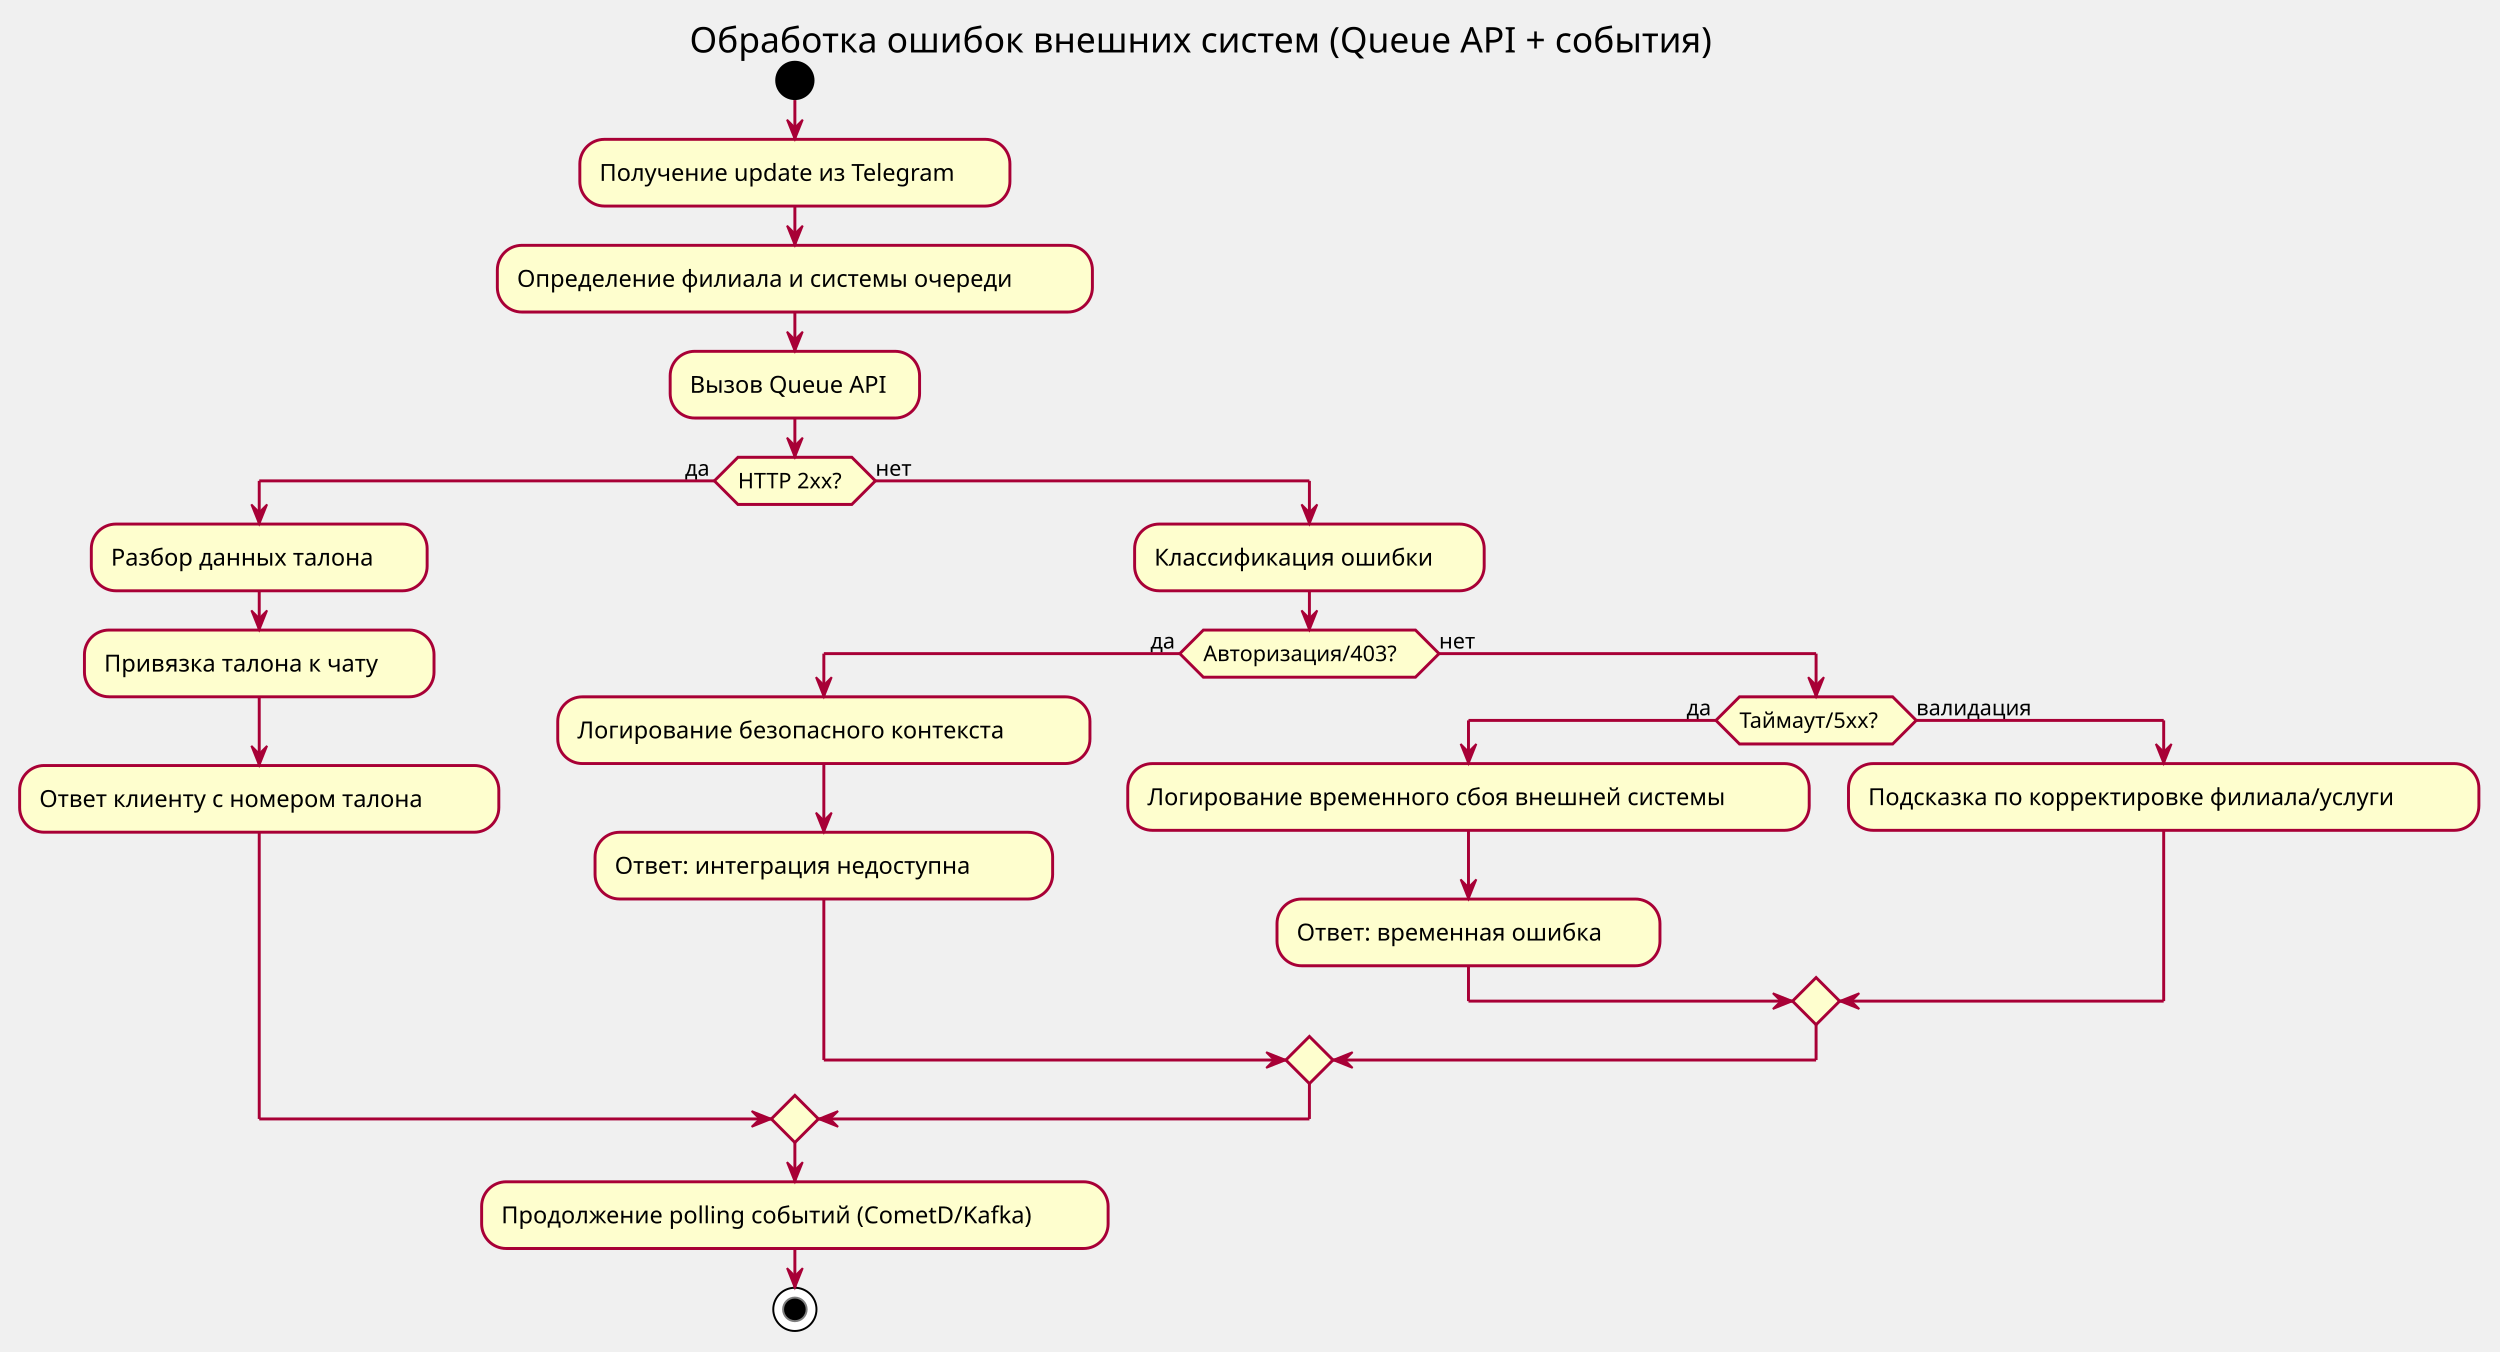
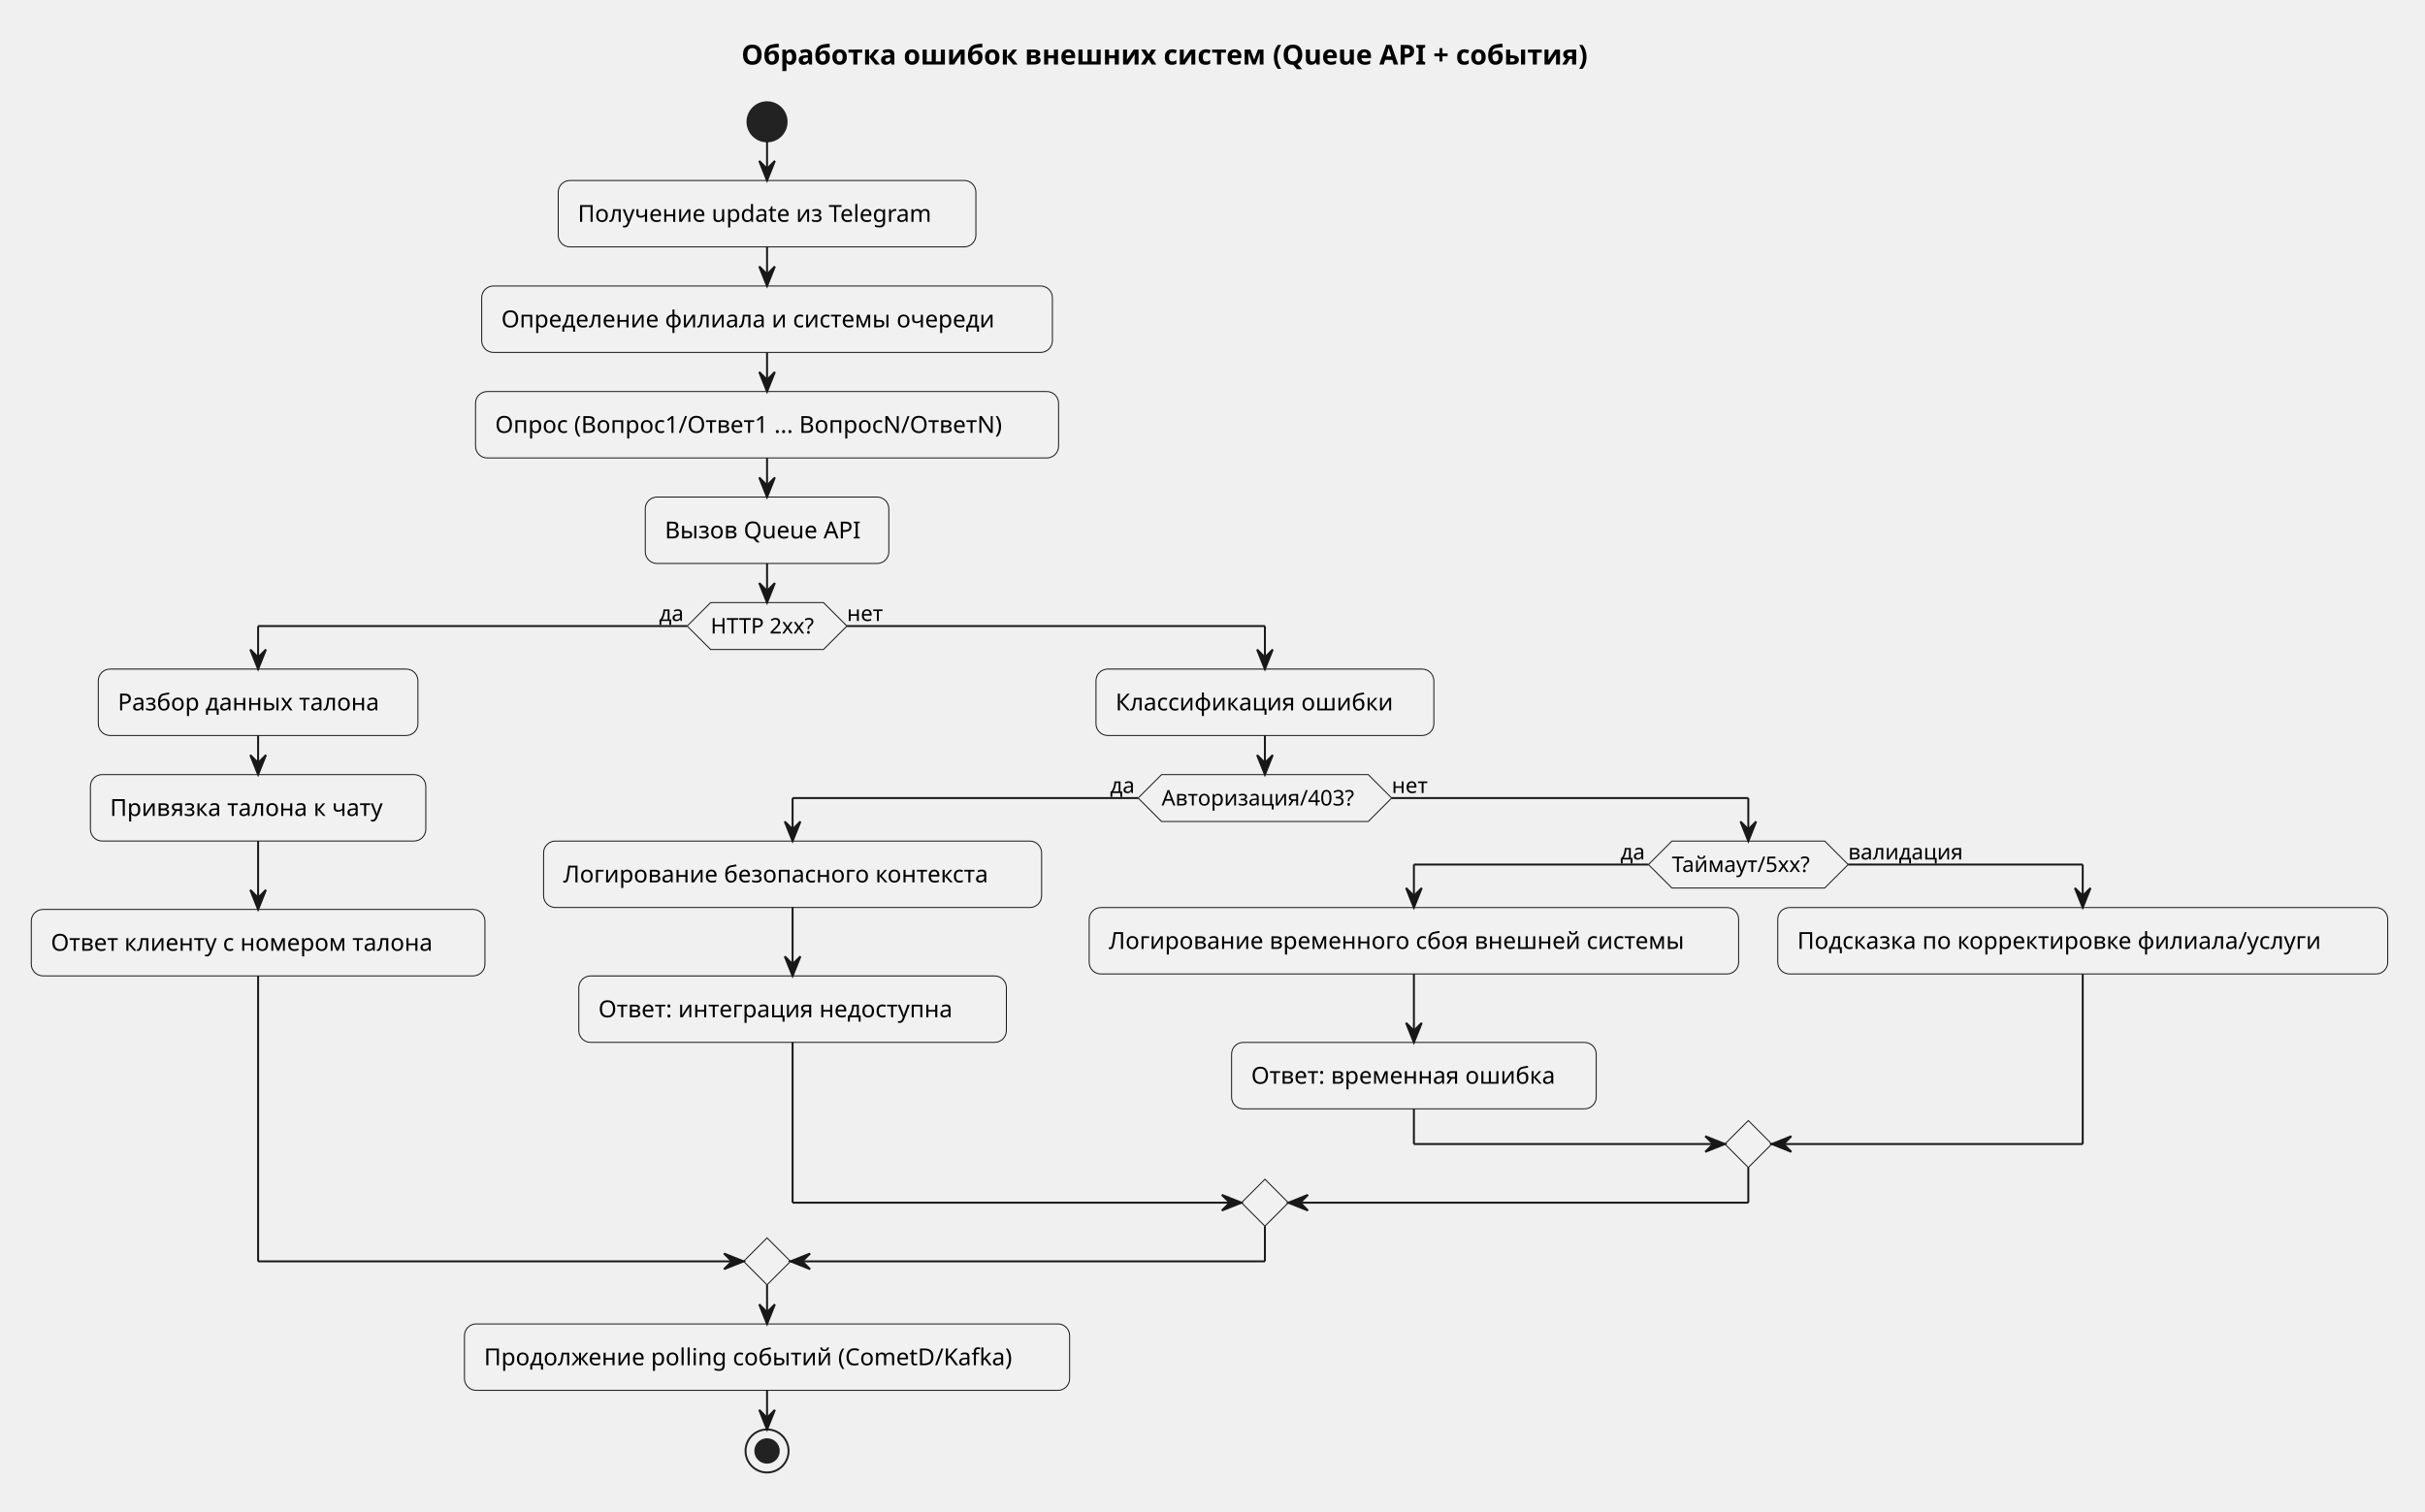
- <svg xmlns="http://www.w3.org/2000/svg" contentScriptType="application/ecmascript" contentStyleType="text/css" height="688px" preserveAspectRatio="none" style="width:1273px;height:688px;" version="1.1" viewBox="0 0 1273 688" width="1273px" zoomAndPan="magnify">
+ <svg xmlns="http://www.w3.org/2000/svg" contentStyleType="text/css" data-diagram-type="ACTIVITY" height="773px" preserveAspectRatio="none" style="width:1240px;height:773px;background:#FFFFFF;" version="1.1" viewBox="0 0 1240 773" width="1240px" zoomAndPan="magnify">
  <defs />
  <g>
-     <text fill="#000000" font-family="sans-serif" font-size="18" lengthAdjust="spacingAndGlyphs" textLength="569" x="351.125" y="26.708">Обработка ошибок внешних систем (Queue API + события)</text>
-     <ellipse cx="404.75" cy="40.953" fill="#000000" rx="10" ry="10" style="stroke: none; stroke-width: 1.0;" />
-     <rect fill="#FEFECE" height="33.969" rx="12.5" ry="12.5" style="stroke: #A80036; stroke-width: 1.5;" width="219" x="295.25" y="70.953" />
-     <text fill="#000000" font-family="sans-serif" font-size="12" lengthAdjust="spacingAndGlyphs" textLength="199" x="305.25" y="92.092">Получение update из Telegram</text>
-     <rect fill="#FEFECE" height="33.969" rx="12.5" ry="12.5" style="stroke: #A80036; stroke-width: 1.5;" width="303" x="253.25" y="124.922" />
-     <text fill="#000000" font-family="sans-serif" font-size="12" lengthAdjust="spacingAndGlyphs" textLength="283" x="263.25" y="146.06">Определение филиала и системы очереди</text>
-     <rect fill="#FEFECE" height="33.969" rx="12.5" ry="12.5" style="stroke: #A80036; stroke-width: 1.5;" width="127" x="341.25" y="178.891" />
-     <text fill="#000000" font-family="sans-serif" font-size="12" lengthAdjust="spacingAndGlyphs" textLength="107" x="351.25" y="200.029">Вызов Queue API</text>
-     <polygon fill="#FEFECE" points="375.75,232.859,433.75,232.859,445.75,244.859,433.75,256.859,375.75,256.859,363.75,244.859,375.75,232.859" style="stroke: #A80036; stroke-width: 1.5;" />
-     <text fill="#000000" font-family="sans-serif" font-size="11" lengthAdjust="spacingAndGlyphs" textLength="58" x="375.75" y="248.667">HTTP 2xx?</text>
-     <text fill="#000000" font-family="sans-serif" font-size="11" lengthAdjust="spacingAndGlyphs" textLength="15" x="348.75" y="242.265">да</text>
-     <text fill="#000000" font-family="sans-serif" font-size="11" lengthAdjust="spacingAndGlyphs" textLength="21" x="445.75" y="242.265">нет</text>
-     <rect fill="#FEFECE" height="33.969" rx="12.5" ry="12.5" style="stroke: #A80036; stroke-width: 1.5;" width="171" x="46.5" y="266.859" />
-     <text fill="#000000" font-family="sans-serif" font-size="12" lengthAdjust="spacingAndGlyphs" textLength="151" x="56.5" y="287.998">Разбор данных талона</text>
-     <rect fill="#FEFECE" height="33.969" rx="12.5" ry="12.5" style="stroke: #A80036; stroke-width: 1.5;" width="178" x="43" y="320.828" />
-     <text fill="#000000" font-family="sans-serif" font-size="12" lengthAdjust="spacingAndGlyphs" textLength="158" x="53" y="341.967">Привязка талона к чату</text>
-     <rect fill="#FEFECE" height="33.969" rx="12.5" ry="12.5" style="stroke: #A80036; stroke-width: 1.5;" width="244" x="10" y="389.797" />
-     <text fill="#000000" font-family="sans-serif" font-size="12" lengthAdjust="spacingAndGlyphs" textLength="224" x="20" y="410.935">Ответ клиенту с номером талона</text>
-     <rect fill="#FEFECE" height="33.969" rx="12.5" ry="12.5" style="stroke: #A80036; stroke-width: 1.5;" width="178" x="577.75" y="266.859" />
-     <text fill="#000000" font-family="sans-serif" font-size="12" lengthAdjust="spacingAndGlyphs" textLength="158" x="587.75" y="287.998">Классификация ошибки</text>
-     <polygon fill="#FEFECE" points="612.75,320.828,720.75,320.828,732.75,332.828,720.75,344.828,612.75,344.828,600.75,332.828,612.75,320.828" style="stroke: #A80036; stroke-width: 1.5;" />
-     <text fill="#000000" font-family="sans-serif" font-size="11" lengthAdjust="spacingAndGlyphs" textLength="108" x="612.75" y="336.636">Авторизация/403?</text>
-     <text fill="#000000" font-family="sans-serif" font-size="11" lengthAdjust="spacingAndGlyphs" textLength="15" x="585.75" y="330.234">да</text>
-     <text fill="#000000" font-family="sans-serif" font-size="11" lengthAdjust="spacingAndGlyphs" textLength="21" x="732.75" y="330.234">нет</text>
-     <rect fill="#FEFECE" height="33.969" rx="12.5" ry="12.5" style="stroke: #A80036; stroke-width: 1.5;" width="271" x="284" y="354.828" />
-     <text fill="#000000" font-family="sans-serif" font-size="12" lengthAdjust="spacingAndGlyphs" textLength="251" x="294" y="375.967">Логирование безопасного контекста</text>
-     <rect fill="#FEFECE" height="33.969" rx="12.5" ry="12.5" style="stroke: #A80036; stroke-width: 1.5;" width="233" x="303" y="423.797" />
-     <text fill="#000000" font-family="sans-serif" font-size="12" lengthAdjust="spacingAndGlyphs" textLength="213" x="313" y="444.935">Ответ: интеграция недоступна</text>
-     <polygon fill="#FEFECE" points="885.75,354.828,963.75,354.828,975.75,366.828,963.75,378.828,885.75,378.828,873.75,366.828,885.75,354.828" style="stroke: #A80036; stroke-width: 1.5;" />
-     <text fill="#000000" font-family="sans-serif" font-size="11" lengthAdjust="spacingAndGlyphs" textLength="78" x="885.75" y="370.636">Таймаут/5xx?</text>
-     <text fill="#000000" font-family="sans-serif" font-size="11" lengthAdjust="spacingAndGlyphs" textLength="15" x="858.75" y="364.234">да</text>
-     <text fill="#000000" font-family="sans-serif" font-size="11" lengthAdjust="spacingAndGlyphs" textLength="65" x="975.75" y="364.234">валидация</text>
-     <rect fill="#FEFECE" height="33.969" rx="12.5" ry="12.5" style="stroke: #A80036; stroke-width: 1.5;" width="347" x="574.25" y="388.828" />
-     <text fill="#000000" font-family="sans-serif" font-size="12" lengthAdjust="spacingAndGlyphs" textLength="327" x="584.25" y="409.967">Логирование временного сбоя внешней системы</text>
-     <rect fill="#FEFECE" height="33.969" rx="12.5" ry="12.5" style="stroke: #A80036; stroke-width: 1.5;" width="195" x="650.25" y="457.797" />
-     <text fill="#000000" font-family="sans-serif" font-size="12" lengthAdjust="spacingAndGlyphs" textLength="175" x="660.25" y="478.935">Ответ: временная ошибка</text>
-     <rect fill="#FEFECE" height="33.969" rx="12.5" ry="12.5" style="stroke: #A80036; stroke-width: 1.5;" width="321" x="941.25" y="388.828" />
-     <text fill="#000000" font-family="sans-serif" font-size="12" lengthAdjust="spacingAndGlyphs" textLength="301" x="951.25" y="409.967">Подсказка по корректировке филиала/услуги</text>
-     <polygon fill="#FEFECE" points="924.75,497.766,936.75,509.766,924.75,521.766,912.75,509.766,924.75,497.766" style="stroke: #A80036; stroke-width: 1.5;" />
-     <polygon fill="#FEFECE" points="666.75,527.766,678.75,539.766,666.75,551.766,654.75,539.766,666.75,527.766" style="stroke: #A80036; stroke-width: 1.5;" />
-     <polygon fill="#FEFECE" points="404.75,557.766,416.75,569.766,404.75,581.766,392.75,569.766,404.75,557.766" style="stroke: #A80036; stroke-width: 1.5;" />
-     <rect fill="#FEFECE" height="33.969" rx="12.5" ry="12.5" style="stroke: #A80036; stroke-width: 1.5;" width="319" x="245.25" y="601.766" />
-     <text fill="#000000" font-family="sans-serif" font-size="12" lengthAdjust="spacingAndGlyphs" textLength="299" x="255.25" y="622.904">Продолжение polling событий (CometD/Kafka)</text>
-     <ellipse cx="404.75" cy="666.734" fill="#FFFFFF" rx="11" ry="11" style="stroke: #000000; stroke-width: 1.0;" />
-     <ellipse cx="404.75" cy="666.734" fill="#000000" rx="6" ry="6" style="stroke: #7F7F7F; stroke-width: 1.0;" />
-     <line style="stroke: #A80036; stroke-width: 1.5;" x1="404.75" x2="404.75" y1="50.953" y2="70.953" />
-     <polygon fill="#A80036" points="400.75,60.953,404.75,70.953,408.75,60.953,404.75,64.953" style="stroke: #A80036; stroke-width: 1.0;" />
-     <line style="stroke: #A80036; stroke-width: 1.5;" x1="404.75" x2="404.75" y1="104.922" y2="124.922" />
-     <polygon fill="#A80036" points="400.75,114.922,404.75,124.922,408.75,114.922,404.75,118.922" style="stroke: #A80036; stroke-width: 1.0;" />
-     <line style="stroke: #A80036; stroke-width: 1.5;" x1="404.75" x2="404.75" y1="158.891" y2="178.891" />
-     <polygon fill="#A80036" points="400.75,168.891,404.75,178.891,408.75,168.891,404.75,172.891" style="stroke: #A80036; stroke-width: 1.0;" />
-     <line style="stroke: #A80036; stroke-width: 1.5;" x1="132" x2="132" y1="300.828" y2="320.828" />
-     <polygon fill="#A80036" points="128,310.828,132,320.828,136,310.828,132,314.828" style="stroke: #A80036; stroke-width: 1.0;" />
-     <line style="stroke: #A80036; stroke-width: 1.5;" x1="132" x2="132" y1="354.797" y2="389.797" />
-     <polygon fill="#A80036" points="128,379.797,132,389.797,136,379.797,132,383.797" style="stroke: #A80036; stroke-width: 1.0;" />
-     <line style="stroke: #A80036; stroke-width: 1.5;" x1="419.5" x2="419.5" y1="388.797" y2="423.797" />
-     <polygon fill="#A80036" points="415.5,413.797,419.5,423.797,423.5,413.797,419.5,417.797" style="stroke: #A80036; stroke-width: 1.0;" />
-     <line style="stroke: #A80036; stroke-width: 1.5;" x1="747.75" x2="747.75" y1="422.797" y2="457.797" />
-     <polygon fill="#A80036" points="743.75,447.797,747.75,457.797,751.75,447.797,747.75,451.797" style="stroke: #A80036; stroke-width: 1.0;" />
-     <line style="stroke: #A80036; stroke-width: 1.5;" x1="873.75" x2="747.75" y1="366.828" y2="366.828" />
-     <line style="stroke: #A80036; stroke-width: 1.5;" x1="747.75" x2="747.75" y1="366.828" y2="388.828" />
-     <polygon fill="#A80036" points="743.75,378.828,747.75,388.828,751.75,378.828,747.75,382.828" style="stroke: #A80036; stroke-width: 1.0;" />
-     <line style="stroke: #A80036; stroke-width: 1.5;" x1="975.75" x2="1101.75" y1="366.828" y2="366.828" />
-     <line style="stroke: #A80036; stroke-width: 1.5;" x1="1101.75" x2="1101.75" y1="366.828" y2="388.828" />
-     <polygon fill="#A80036" points="1097.75,378.828,1101.75,388.828,1105.75,378.828,1101.75,382.828" style="stroke: #A80036; stroke-width: 1.0;" />
-     <line style="stroke: #A80036; stroke-width: 1.5;" x1="747.75" x2="747.75" y1="491.766" y2="509.766" />
-     <line style="stroke: #A80036; stroke-width: 1.5;" x1="747.75" x2="912.75" y1="509.766" y2="509.766" />
-     <polygon fill="#A80036" points="902.75,505.766,912.75,509.766,902.75,513.766,906.75,509.766" style="stroke: #A80036; stroke-width: 1.0;" />
-     <line style="stroke: #A80036; stroke-width: 1.5;" x1="1101.75" x2="1101.75" y1="422.797" y2="509.766" />
-     <line style="stroke: #A80036; stroke-width: 1.5;" x1="1101.75" x2="936.75" y1="509.766" y2="509.766" />
-     <polygon fill="#A80036" points="946.75,505.766,936.75,509.766,946.75,513.766,942.75,509.766" style="stroke: #A80036; stroke-width: 1.0;" />
-     <line style="stroke: #A80036; stroke-width: 1.5;" x1="600.75" x2="419.5" y1="332.828" y2="332.828" />
-     <line style="stroke: #A80036; stroke-width: 1.5;" x1="419.5" x2="419.5" y1="332.828" y2="354.828" />
-     <polygon fill="#A80036" points="415.5,344.828,419.5,354.828,423.5,344.828,419.5,348.828" style="stroke: #A80036; stroke-width: 1.0;" />
-     <line style="stroke: #A80036; stroke-width: 1.5;" x1="732.75" x2="924.75" y1="332.828" y2="332.828" />
-     <line style="stroke: #A80036; stroke-width: 1.5;" x1="924.75" x2="924.75" y1="332.828" y2="354.828" />
-     <polygon fill="#A80036" points="920.75,344.828,924.75,354.828,928.75,344.828,924.75,348.828" style="stroke: #A80036; stroke-width: 1.0;" />
-     <line style="stroke: #A80036; stroke-width: 1.5;" x1="419.5" x2="419.5" y1="457.766" y2="539.766" />
-     <line style="stroke: #A80036; stroke-width: 1.5;" x1="419.5" x2="654.75" y1="539.766" y2="539.766" />
-     <polygon fill="#A80036" points="644.75,535.766,654.75,539.766,644.75,543.766,648.75,539.766" style="stroke: #A80036; stroke-width: 1.0;" />
-     <line style="stroke: #A80036; stroke-width: 1.5;" x1="924.75" x2="924.75" y1="521.766" y2="539.766" />
-     <line style="stroke: #A80036; stroke-width: 1.5;" x1="924.75" x2="678.75" y1="539.766" y2="539.766" />
-     <polygon fill="#A80036" points="688.75,535.766,678.75,539.766,688.75,543.766,684.75,539.766" style="stroke: #A80036; stroke-width: 1.0;" />
-     <line style="stroke: #A80036; stroke-width: 1.5;" x1="666.75" x2="666.75" y1="300.828" y2="320.828" />
-     <polygon fill="#A80036" points="662.75,310.828,666.75,320.828,670.75,310.828,666.75,314.828" style="stroke: #A80036; stroke-width: 1.0;" />
-     <line style="stroke: #A80036; stroke-width: 1.5;" x1="363.75" x2="132" y1="244.859" y2="244.859" />
-     <line style="stroke: #A80036; stroke-width: 1.5;" x1="132" x2="132" y1="244.859" y2="266.859" />
-     <polygon fill="#A80036" points="128,256.859,132,266.859,136,256.859,132,260.859" style="stroke: #A80036; stroke-width: 1.0;" />
-     <line style="stroke: #A80036; stroke-width: 1.5;" x1="445.75" x2="666.75" y1="244.859" y2="244.859" />
-     <line style="stroke: #A80036; stroke-width: 1.5;" x1="666.75" x2="666.75" y1="244.859" y2="266.859" />
-     <polygon fill="#A80036" points="662.75,256.859,666.75,266.859,670.75,256.859,666.75,260.859" style="stroke: #A80036; stroke-width: 1.0;" />
-     <line style="stroke: #A80036; stroke-width: 1.5;" x1="132" x2="132" y1="423.766" y2="569.766" />
-     <line style="stroke: #A80036; stroke-width: 1.5;" x1="132" x2="392.75" y1="569.766" y2="569.766" />
-     <polygon fill="#A80036" points="382.75,565.766,392.75,569.766,382.75,573.766,386.75,569.766" style="stroke: #A80036; stroke-width: 1.0;" />
-     <line style="stroke: #A80036; stroke-width: 1.5;" x1="666.75" x2="666.75" y1="551.766" y2="569.766" />
-     <line style="stroke: #A80036; stroke-width: 1.5;" x1="666.75" x2="416.75" y1="569.766" y2="569.766" />
-     <polygon fill="#A80036" points="426.75,565.766,416.75,569.766,426.75,573.766,422.75,569.766" style="stroke: #A80036; stroke-width: 1.0;" />
-     <line style="stroke: #A80036; stroke-width: 1.5;" x1="404.75" x2="404.75" y1="212.859" y2="232.859" />
-     <polygon fill="#A80036" points="400.75,222.859,404.75,232.859,408.75,222.859,404.75,226.859" style="stroke: #A80036; stroke-width: 1.0;" />
-     <line style="stroke: #A80036; stroke-width: 1.5;" x1="404.75" x2="404.75" y1="581.766" y2="601.766" />
-     <polygon fill="#A80036" points="400.75,591.766,404.75,601.766,408.75,591.766,404.75,595.766" style="stroke: #A80036; stroke-width: 1.0;" />
-     <line style="stroke: #A80036; stroke-width: 1.5;" x1="404.75" x2="404.75" y1="635.734" y2="655.734" />
-     <polygon fill="#A80036" points="400.75,645.734,404.75,655.734,408.75,645.734,404.75,649.734" style="stroke: #A80036; stroke-width: 1.0;" />
+     <g class="title" data-source-line="4">
+       <text fill="#000000" font-family="sans-serif" font-size="14" font-weight="700" lengthAdjust="spacing" textLength="480.703" x="379.115" y="32.995">Обработка ошибок внешних систем (Queue API + события)</text>
+     </g>
+     <ellipse cx="392.224" cy="62.297" fill="#222222" rx="10" ry="10" style="stroke:#222222;stroke-width:1;" />
+     <rect fill="#F1F1F1" height="33.969" rx="6" ry="6" style="stroke:#181818;stroke-width:0.5;" width="213.565" x="285.442" y="92.297" />
+     <text fill="#000000" font-family="sans-serif" font-size="12" lengthAdjust="spacing" textLength="193.565" x="295.442" y="113.436">Получение update из Telegram</text>
+     <rect fill="#F1F1F1" height="33.969" rx="6" ry="6" style="stroke:#181818;stroke-width:0.5;" width="291.816" x="246.316" y="146.266" />
+     <text fill="#000000" font-family="sans-serif" font-size="12" lengthAdjust="spacing" textLength="271.816" x="256.316" y="167.404">Определение филиала и системы очереди</text>
+     <rect fill="#F1F1F1" height="33.969" rx="6" ry="6" style="stroke:#181818;stroke-width:0.5;" width="298.121" x="243.164" y="200.234" />
+     <text fill="#000000" font-family="sans-serif" font-size="12" lengthAdjust="spacing" textLength="278.121" x="253.164" y="221.373">Опрос (Вопрос1/Ответ1 ... ВопросN/ОтветN)</text>
+     <rect fill="#F1F1F1" height="33.969" rx="6" ry="6" style="stroke:#181818;stroke-width:0.5;" width="124.537" x="329.956" y="254.203" />
+     <text fill="#000000" font-family="sans-serif" font-size="12" lengthAdjust="spacing" textLength="104.537" x="339.956" y="275.342">Вызов Queue API</text>
+     <polygon fill="#F1F1F1" points="363.376,308.172,421.072,308.172,433.072,320.172,421.072,332.172,363.376,332.172,351.376,320.172,363.376,308.172" style="stroke:#181818;stroke-width:0.5;" />
+     <text fill="#000000" font-family="sans-serif" font-size="11" lengthAdjust="spacing" textLength="57.696" x="363.376" y="323.98">HTTP 2xx?</text>
+     <text fill="#000000" font-family="sans-serif" font-size="11" lengthAdjust="spacing" textLength="14.346" x="337.03" y="317.578">да</text>
+     <text fill="#000000" font-family="sans-serif" font-size="11" lengthAdjust="spacing" textLength="20.367" x="433.072" y="317.578">нет</text>
+     <rect fill="#F1F1F1" height="33.969" rx="6" ry="6" style="stroke:#181818;stroke-width:0.5;" width="163.432" x="50.266" y="342.172" />
+     <text fill="#000000" font-family="sans-serif" font-size="12" lengthAdjust="spacing" textLength="143.432" x="60.266" y="363.31">Разбор данных талона</text>
+     <rect fill="#F1F1F1" height="33.969" rx="6" ry="6" style="stroke:#181818;stroke-width:0.5;" width="171.494" x="46.234" y="396.141" />
+     <text fill="#000000" font-family="sans-serif" font-size="12" lengthAdjust="spacing" textLength="151.494" x="56.234" y="417.279">Привязка талона к чату</text>
+     <rect fill="#F1F1F1" height="33.969" rx="6" ry="6" style="stroke:#181818;stroke-width:0.5;" width="231.963" x="16" y="465.109" />
+     <text fill="#000000" font-family="sans-serif" font-size="12" lengthAdjust="spacing" textLength="211.963" x="26" y="486.248">Ответ клиенту с номером талона</text>
+     <rect fill="#F1F1F1" height="33.969" rx="6" ry="6" style="stroke:#181818;stroke-width:0.5;" width="172.766" x="560.419" y="342.172" />
+     <text fill="#000000" font-family="sans-serif" font-size="12" lengthAdjust="spacing" textLength="152.766" x="570.419" y="363.31">Классификация ошибки</text>
+     <polygon fill="#F1F1F1" points="593.972,396.141,699.632,396.141,711.632,408.141,699.632,420.141,593.972,420.141,581.972,408.141,593.972,396.141" style="stroke:#181818;stroke-width:0.5;" />
+     <text fill="#000000" font-family="sans-serif" font-size="11" lengthAdjust="spacing" textLength="105.66" x="593.972" y="411.949">Авторизация/403?</text>
+     <text fill="#000000" font-family="sans-serif" font-size="11" lengthAdjust="spacing" textLength="14.346" x="567.625" y="405.546">да</text>
+     <text fill="#000000" font-family="sans-serif" font-size="11" lengthAdjust="spacing" textLength="20.367" x="711.632" y="405.546">нет</text>
+     <rect fill="#F1F1F1" height="33.969" rx="6" ry="6" style="stroke:#181818;stroke-width:0.5;" width="254.644" x="277.963" y="430.141" />
+     <text fill="#000000" font-family="sans-serif" font-size="12" lengthAdjust="spacing" textLength="234.644" x="287.963" y="451.279">Логирование безопасного контекста</text>
+     <rect fill="#F1F1F1" height="33.969" rx="6" ry="6" style="stroke:#181818;stroke-width:0.5;" width="218.633" x="295.969" y="499.109" />
+     <text fill="#000000" font-family="sans-serif" font-size="12" lengthAdjust="spacing" textLength="198.633" x="305.969" y="520.248">Ответ: интеграция недоступна</text>
+     <polygon fill="#F1F1F1" points="854.92,430.141,933.048,430.141,945.048,442.141,933.048,454.141,854.92,454.141,842.92,442.141,854.92,430.141" style="stroke:#181818;stroke-width:0.5;" />
+     <text fill="#000000" font-family="sans-serif" font-size="11" lengthAdjust="spacing" textLength="78.128" x="854.92" y="445.949">Таймаут/5xx?</text>
+     <text fill="#000000" font-family="sans-serif" font-size="11" lengthAdjust="spacing" textLength="14.346" x="828.573" y="439.546">да</text>
+     <text fill="#000000" font-family="sans-serif" font-size="11" lengthAdjust="spacing" textLength="63.003" x="945.048" y="439.546">валидация</text>
+     <rect fill="#F1F1F1" height="33.969" rx="6" ry="6" style="stroke:#181818;stroke-width:0.5;" width="332.088" x="556.942" y="464.141" />
+     <text fill="#000000" font-family="sans-serif" font-size="12" lengthAdjust="spacing" textLength="312.088" x="566.942" y="485.279">Логирование временного сбоя внешней системы</text>
+     <rect fill="#F1F1F1" height="33.969" rx="6" ry="6" style="stroke:#181818;stroke-width:0.5;" width="186.447" x="629.762" y="533.109" />
+     <text fill="#000000" font-family="sans-serif" font-size="12" lengthAdjust="spacing" textLength="166.447" x="639.762" y="554.248">Ответ: временная ошибка</text>
+     <rect fill="#F1F1F1" height="33.969" rx="6" ry="6" style="stroke:#181818;stroke-width:0.5;" width="311.902" x="909.03" y="464.141" />
+     <text fill="#000000" font-family="sans-serif" font-size="12" lengthAdjust="spacing" textLength="291.902" x="919.03" y="485.279">Подсказка по корректировке филиала/услуги</text>
+     <polygon fill="#F1F1F1" points="893.984,573.078,905.984,585.078,893.984,597.078,881.984,585.078,893.984,573.078" style="stroke:#181818;stroke-width:0.5;" />
+     <polygon fill="#F1F1F1" points="646.802,603.078,658.802,615.078,646.802,627.078,634.802,615.078,646.802,603.078" style="stroke:#181818;stroke-width:0.5;" />
+     <polygon fill="#F1F1F1" points="392.224,633.078,404.224,645.078,392.224,657.078,380.224,645.078,392.224,633.078" style="stroke:#181818;stroke-width:0.5;" />
+     <rect fill="#F1F1F1" height="33.969" rx="6" ry="6" style="stroke:#181818;stroke-width:0.5;" width="309.435" x="237.506" y="677.078" />
+     <text fill="#000000" font-family="sans-serif" font-size="12" lengthAdjust="spacing" textLength="289.435" x="247.506" y="698.217">Продолжение polling событий (CometD/Kafka)</text>
+     <ellipse cx="392.224" cy="742.047" fill="none" rx="11" ry="11" style="stroke:#222222;stroke-width:1;" />
+     <ellipse cx="392.224" cy="742.047" fill="#222222" rx="6" ry="6" style="stroke:#222222;stroke-width:1;" />
+     <line style="stroke:#181818;stroke-width:1;" x1="392.224" x2="392.224" y1="72.297" y2="92.297" />
+     <polygon fill="#181818" points="388.224,82.297,392.224,92.297,396.224,82.297,392.224,86.297" style="stroke:#181818;stroke-width:1;" />
+     <line style="stroke:#181818;stroke-width:1;" x1="392.224" x2="392.224" y1="126.266" y2="146.266" />
+     <polygon fill="#181818" points="388.224,136.266,392.224,146.266,396.224,136.266,392.224,140.266" style="stroke:#181818;stroke-width:1;" />
+     <line style="stroke:#181818;stroke-width:1;" x1="392.224" x2="392.224" y1="180.234" y2="200.234" />
+     <polygon fill="#181818" points="388.224,190.234,392.224,200.234,396.224,190.234,392.224,194.234" style="stroke:#181818;stroke-width:1;" />
+     <line style="stroke:#181818;stroke-width:1;" x1="392.224" x2="392.224" y1="234.203" y2="254.203" />
+     <polygon fill="#181818" points="388.224,244.203,392.224,254.203,396.224,244.203,392.224,248.203" style="stroke:#181818;stroke-width:1;" />
+     <line style="stroke:#181818;stroke-width:1;" x1="131.981" x2="131.981" y1="376.141" y2="396.141" />
+     <polygon fill="#181818" points="127.981,386.141,131.981,396.141,135.981,386.141,131.981,390.141" style="stroke:#181818;stroke-width:1;" />
+     <line style="stroke:#181818;stroke-width:1;" x1="131.981" x2="131.981" y1="430.109" y2="465.109" />
+     <polygon fill="#181818" points="127.981,455.109,131.981,465.109,135.981,455.109,131.981,459.109" style="stroke:#181818;stroke-width:1;" />
+     <line style="stroke:#181818;stroke-width:1;" x1="405.285" x2="405.285" y1="464.109" y2="499.109" />
+     <polygon fill="#181818" points="401.285,489.109,405.285,499.109,409.285,489.109,405.285,493.109" style="stroke:#181818;stroke-width:1;" />
+     <line style="stroke:#181818;stroke-width:1;" x1="722.986" x2="722.986" y1="498.109" y2="533.109" />
+     <polygon fill="#181818" points="718.986,523.109,722.986,533.109,726.986,523.109,722.986,527.109" style="stroke:#181818;stroke-width:1;" />
+     <line style="stroke:#181818;stroke-width:1;" x1="842.92" x2="722.986" y1="442.141" y2="442.141" />
+     <line style="stroke:#181818;stroke-width:1;" x1="722.986" x2="722.986" y1="442.141" y2="464.141" />
+     <polygon fill="#181818" points="718.986,454.141,722.986,464.141,726.986,454.141,722.986,458.141" style="stroke:#181818;stroke-width:1;" />
+     <line style="stroke:#181818;stroke-width:1;" x1="945.048" x2="1064.981" y1="442.141" y2="442.141" />
+     <line style="stroke:#181818;stroke-width:1;" x1="1064.981" x2="1064.981" y1="442.141" y2="464.141" />
+     <polygon fill="#181818" points="1060.981,454.141,1064.981,464.141,1068.981,454.141,1064.981,458.141" style="stroke:#181818;stroke-width:1;" />
+     <line style="stroke:#181818;stroke-width:1;" x1="722.986" x2="722.986" y1="567.078" y2="585.078" />
+     <line style="stroke:#181818;stroke-width:1;" x1="722.986" x2="881.984" y1="585.078" y2="585.078" />
+     <polygon fill="#181818" points="871.984,581.078,881.984,585.078,871.984,589.078,875.984,585.078" style="stroke:#181818;stroke-width:1;" />
+     <line style="stroke:#181818;stroke-width:1;" x1="1064.981" x2="1064.981" y1="498.109" y2="585.078" />
+     <line style="stroke:#181818;stroke-width:1;" x1="1064.981" x2="905.984" y1="585.078" y2="585.078" />
+     <polygon fill="#181818" points="915.984,581.078,905.984,585.078,915.984,589.078,911.984,585.078" style="stroke:#181818;stroke-width:1;" />
+     <line style="stroke:#181818;stroke-width:1;" x1="581.972" x2="405.285" y1="408.141" y2="408.141" />
+     <line style="stroke:#181818;stroke-width:1;" x1="405.285" x2="405.285" y1="408.141" y2="430.141" />
+     <polygon fill="#181818" points="401.285,420.141,405.285,430.141,409.285,420.141,405.285,424.141" style="stroke:#181818;stroke-width:1;" />
+     <line style="stroke:#181818;stroke-width:1;" x1="711.632" x2="893.984" y1="408.141" y2="408.141" />
+     <line style="stroke:#181818;stroke-width:1;" x1="893.984" x2="893.984" y1="408.141" y2="430.141" />
+     <polygon fill="#181818" points="889.984,420.141,893.984,430.141,897.984,420.141,893.984,424.141" style="stroke:#181818;stroke-width:1;" />
+     <line style="stroke:#181818;stroke-width:1;" x1="405.285" x2="405.285" y1="533.078" y2="615.078" />
+     <line style="stroke:#181818;stroke-width:1;" x1="405.285" x2="634.802" y1="615.078" y2="615.078" />
+     <polygon fill="#181818" points="624.802,611.078,634.802,615.078,624.802,619.078,628.802,615.078" style="stroke:#181818;stroke-width:1;" />
+     <line style="stroke:#181818;stroke-width:1;" x1="893.984" x2="893.984" y1="597.078" y2="615.078" />
+     <line style="stroke:#181818;stroke-width:1;" x1="893.984" x2="658.802" y1="615.078" y2="615.078" />
+     <polygon fill="#181818" points="668.802,611.078,658.802,615.078,668.802,619.078,664.802,615.078" style="stroke:#181818;stroke-width:1;" />
+     <line style="stroke:#181818;stroke-width:1;" x1="646.802" x2="646.802" y1="376.141" y2="396.141" />
+     <polygon fill="#181818" points="642.802,386.141,646.802,396.141,650.802,386.141,646.802,390.141" style="stroke:#181818;stroke-width:1;" />
+     <line style="stroke:#181818;stroke-width:1;" x1="351.376" x2="131.981" y1="320.172" y2="320.172" />
+     <line style="stroke:#181818;stroke-width:1;" x1="131.981" x2="131.981" y1="320.172" y2="342.172" />
+     <polygon fill="#181818" points="127.981,332.172,131.981,342.172,135.981,332.172,131.981,336.172" style="stroke:#181818;stroke-width:1;" />
+     <line style="stroke:#181818;stroke-width:1;" x1="433.072" x2="646.802" y1="320.172" y2="320.172" />
+     <line style="stroke:#181818;stroke-width:1;" x1="646.802" x2="646.802" y1="320.172" y2="342.172" />
+     <polygon fill="#181818" points="642.802,332.172,646.802,342.172,650.802,332.172,646.802,336.172" style="stroke:#181818;stroke-width:1;" />
+     <line style="stroke:#181818;stroke-width:1;" x1="131.981" x2="131.981" y1="499.078" y2="645.078" />
+     <line style="stroke:#181818;stroke-width:1;" x1="131.981" x2="380.224" y1="645.078" y2="645.078" />
+     <polygon fill="#181818" points="370.224,641.078,380.224,645.078,370.224,649.078,374.224,645.078" style="stroke:#181818;stroke-width:1;" />
+     <line style="stroke:#181818;stroke-width:1;" x1="646.802" x2="646.802" y1="627.078" y2="645.078" />
+     <line style="stroke:#181818;stroke-width:1;" x1="646.802" x2="404.224" y1="645.078" y2="645.078" />
+     <polygon fill="#181818" points="414.224,641.078,404.224,645.078,414.224,649.078,410.224,645.078" style="stroke:#181818;stroke-width:1;" />
+     <line style="stroke:#181818;stroke-width:1;" x1="392.224" x2="392.224" y1="288.172" y2="308.172" />
+     <polygon fill="#181818" points="388.224,298.172,392.224,308.172,396.224,298.172,392.224,302.172" style="stroke:#181818;stroke-width:1;" />
+     <line style="stroke:#181818;stroke-width:1;" x1="392.224" x2="392.224" y1="657.078" y2="677.078" />
+     <polygon fill="#181818" points="388.224,667.078,392.224,677.078,396.224,667.078,392.224,671.078" style="stroke:#181818;stroke-width:1;" />
+     <line style="stroke:#181818;stroke-width:1;" x1="392.224" x2="392.224" y1="711.047" y2="731.047" />
+     <polygon fill="#181818" points="388.224,721.047,392.224,731.047,396.224,721.047,392.224,725.047" style="stroke:#181818;stroke-width:1;" />
  </g>
</svg>
